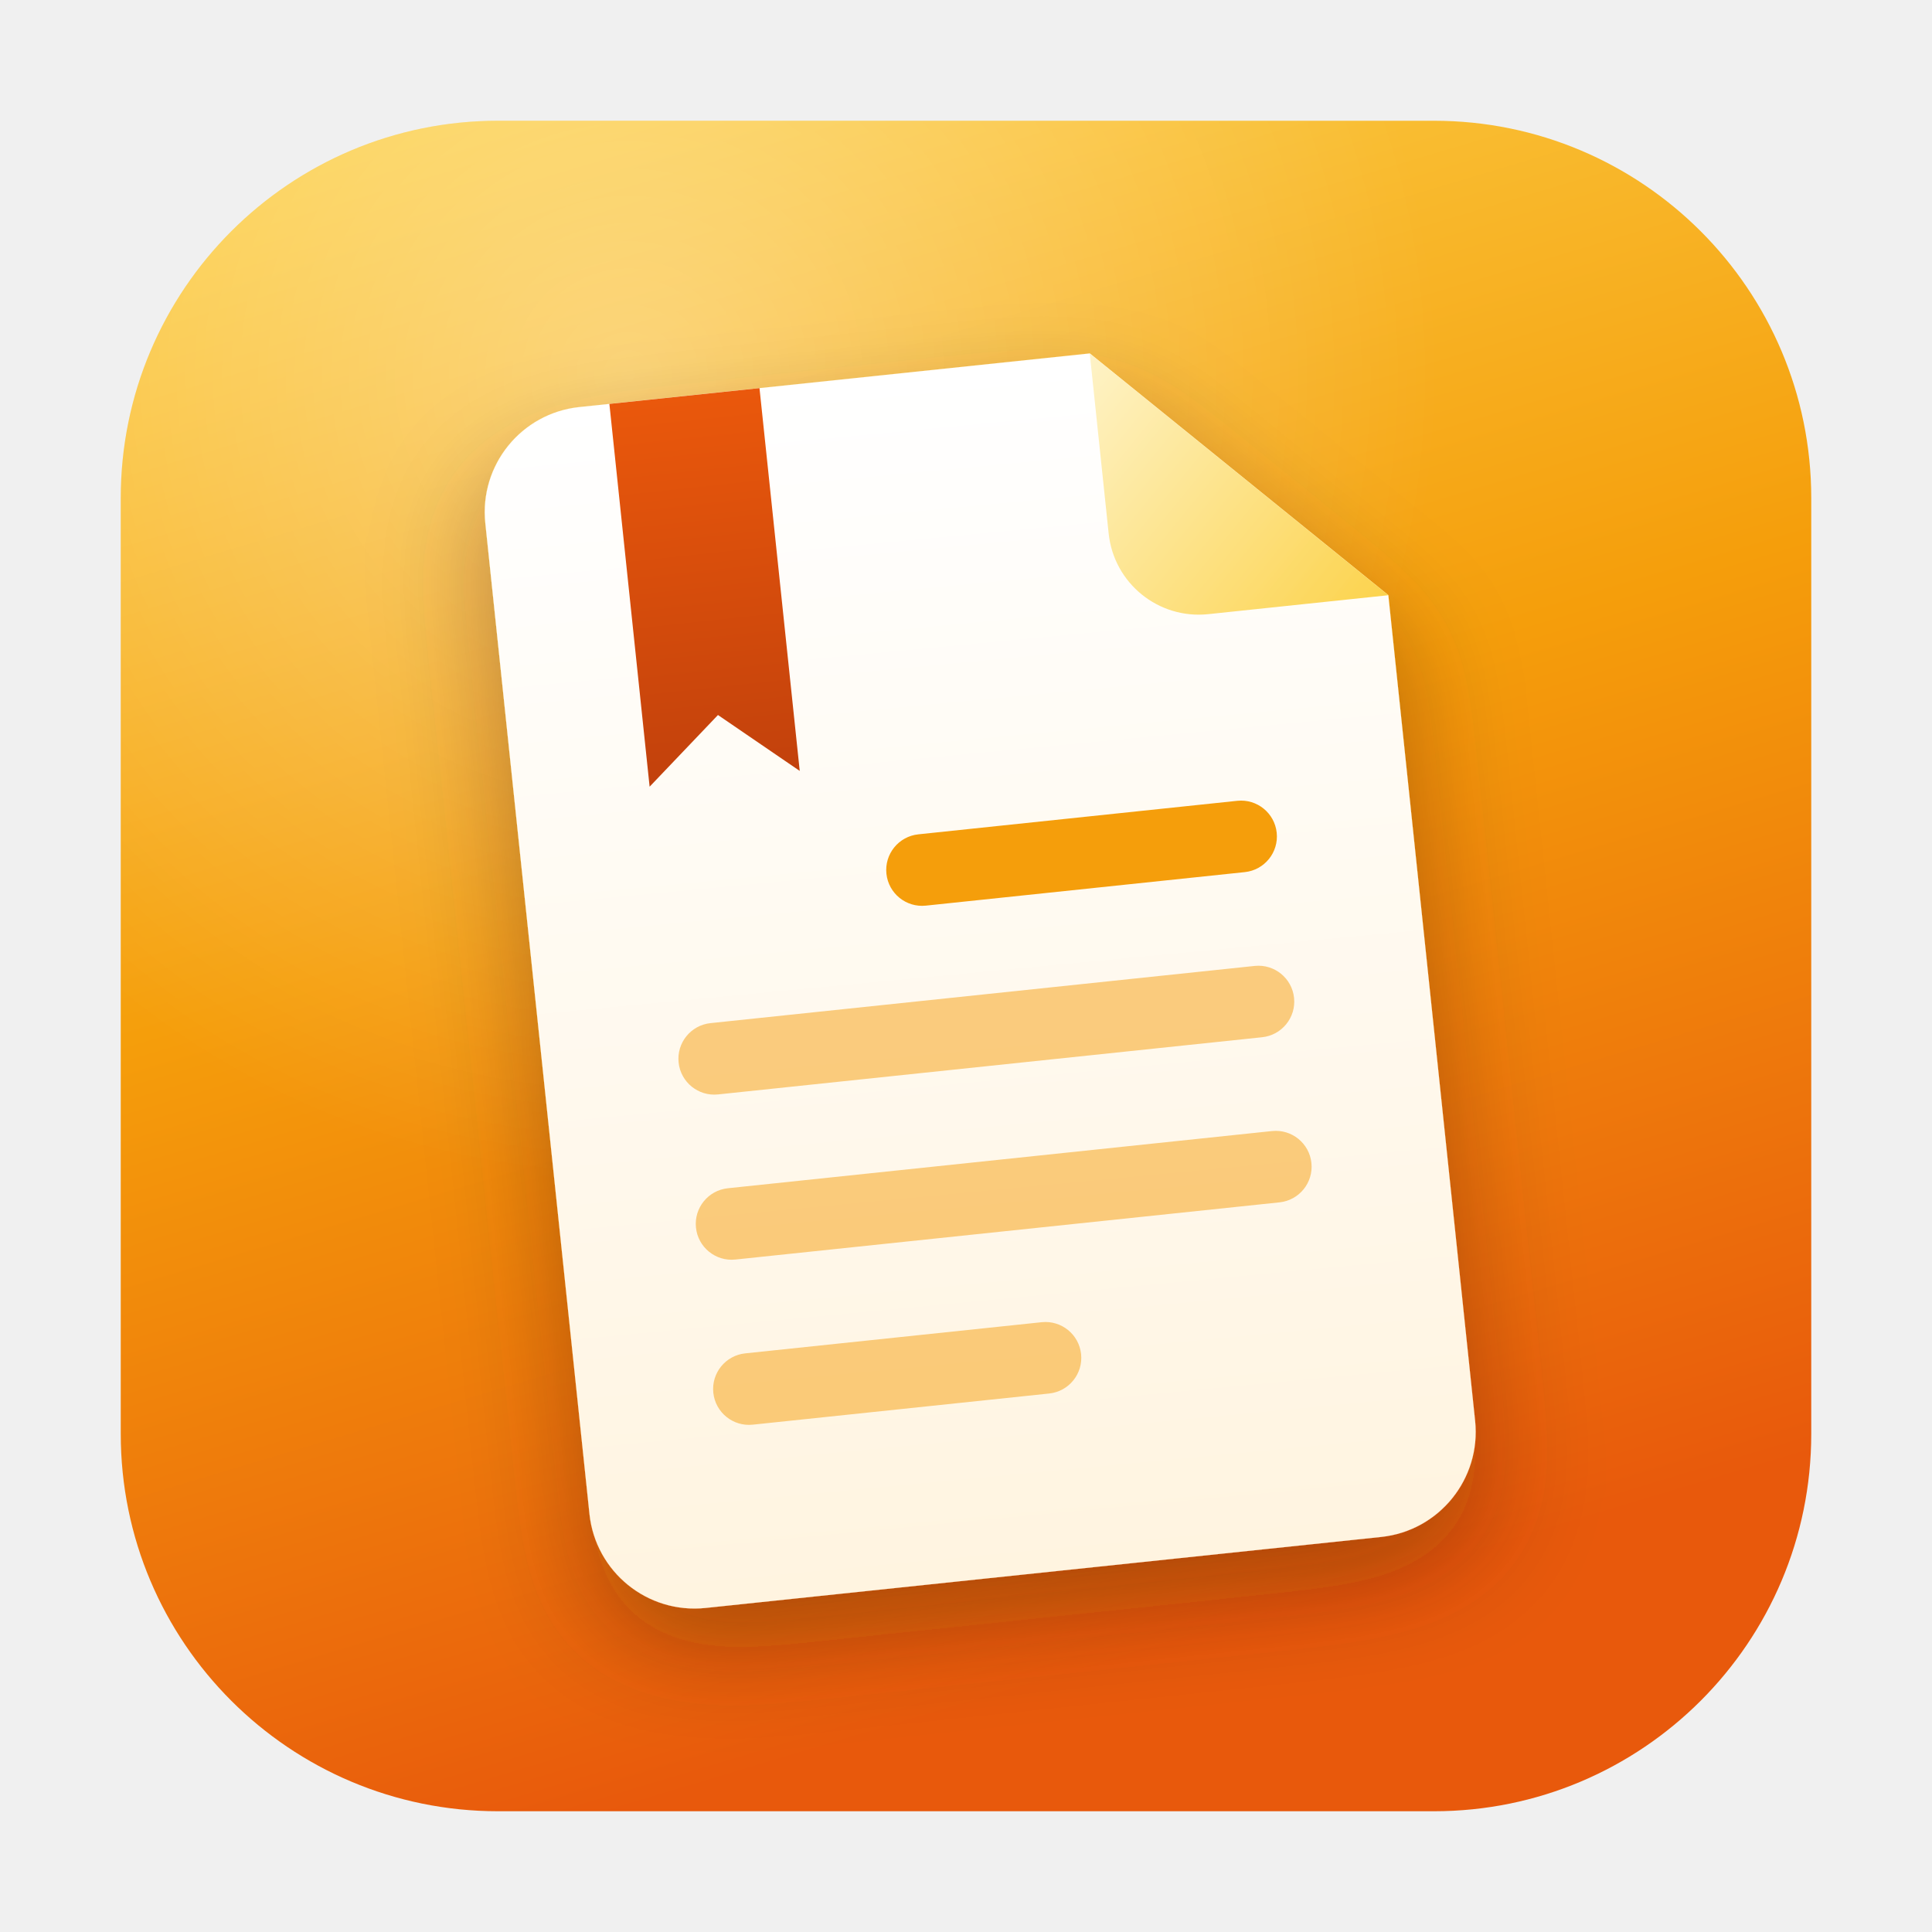
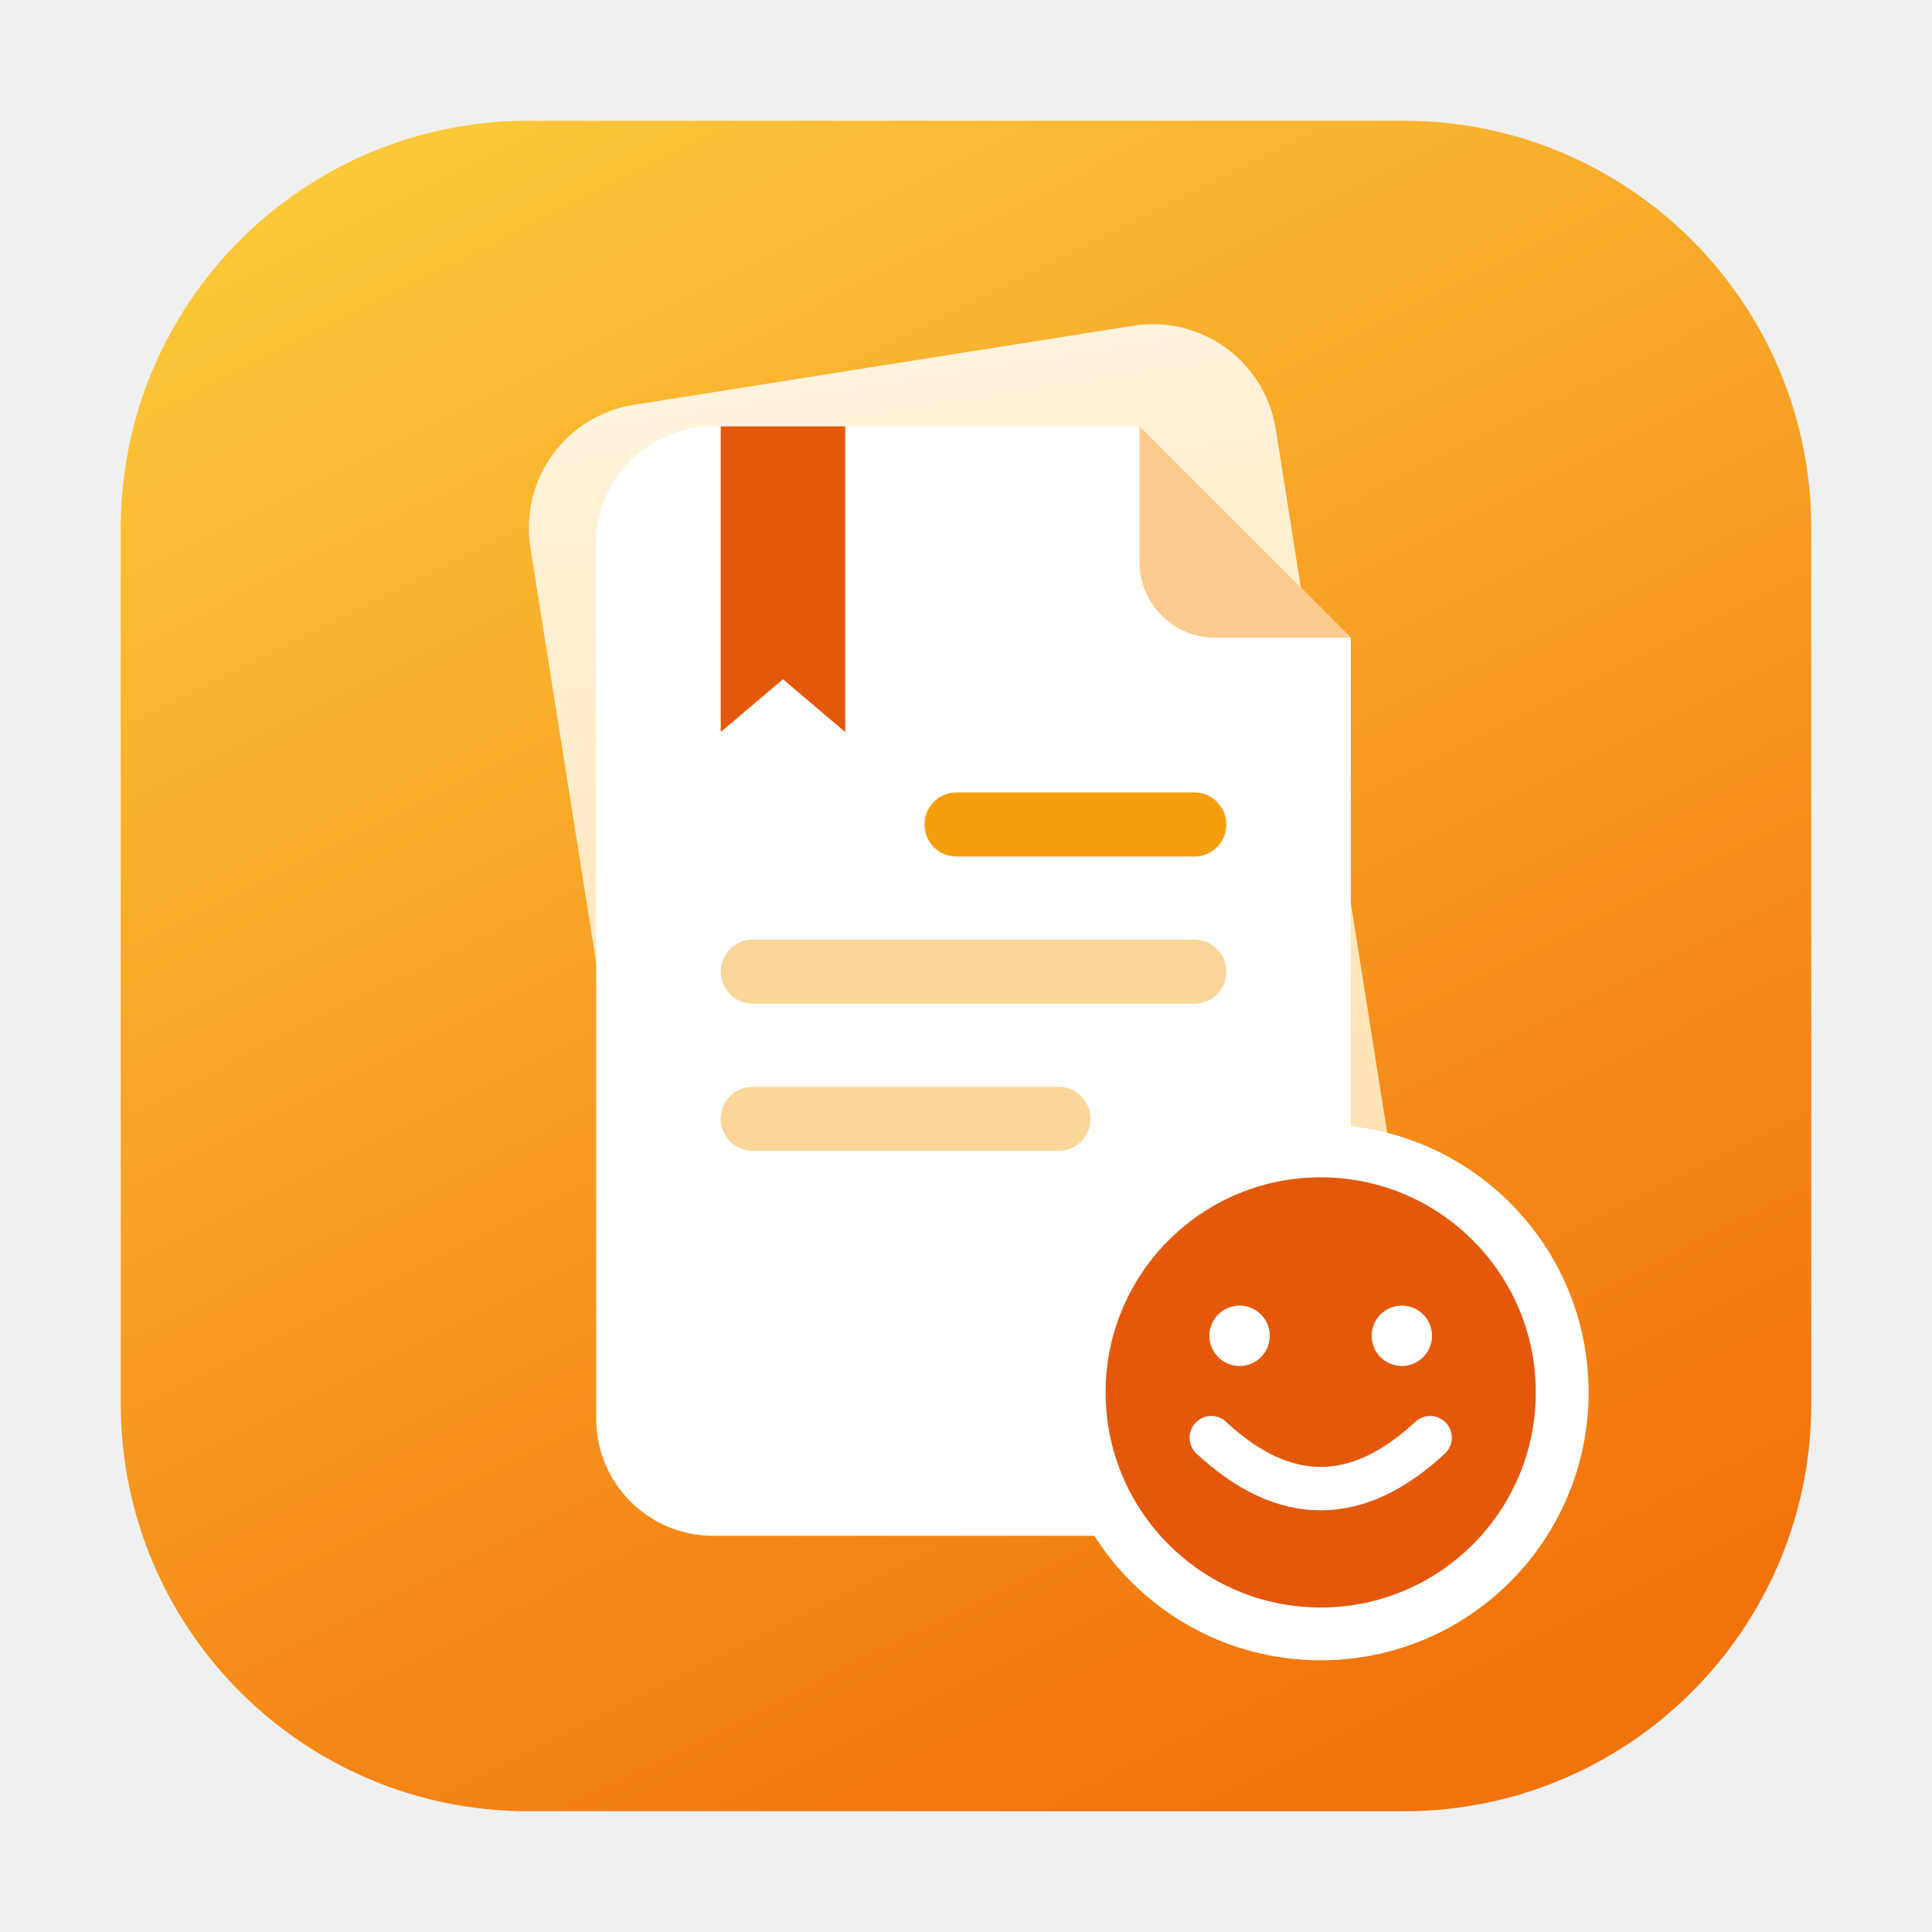
<svg xmlns="http://www.w3.org/2000/svg" viewBox="0 0 1024 1024">
  <defs>
-     <linearGradient id="tile" x1="0" y1="0" x2="0.3" y2="1">
-       <stop offset="0" stop-color="#FCD34D" />
-       <stop offset="0.5" stop-color="#F59E0B" />
-       <stop offset="1" stop-color="#E8590C" />
+     <linearGradient id="tile" x1="0.15" y1="0" x2="0.65" y2="1">
+       <stop offset="0" stop-color="#FCC93A" />
+       <stop offset="1" stop-color="#F2730C" />
    </linearGradient>
-     <radialGradient id="glow" cx="0.3" cy="0.15" r="0.8">
-       <stop offset="0" stop-color="#FFFFFF" stop-opacity="0.35" />
-       <stop offset="0.6" stop-color="#FFFFFF" stop-opacity="0" />
-     </radialGradient>
-     <linearGradient id="page" x1="0" y1="0" x2="0" y2="1">
-       <stop offset="0" stop-color="#FFFFFF" />
-       <stop offset="1" stop-color="#FFF4E0" />
+     <linearGradient id="back" x1="0" y1="0" x2="0" y2="1">
+       <stop offset="0" stop-color="#FFF3DC" />
+       <stop offset="1" stop-color="#FFDDA6" />
    </linearGradient>
-     <linearGradient id="fold" x1="0" y1="0" x2="1" y2="1">
-       <stop offset="0" stop-color="#FEF3C7" />
-       <stop offset="1" stop-color="#FCD34D" />
-     </linearGradient>
-     <linearGradient id="ribbon" x1="0" y1="0" x2="0" y2="1">
-       <stop offset="0" stop-color="#EA580C" />
-       <stop offset="1" stop-color="#C2410C" />
-     </linearGradient>
-     <filter id="lift" x="-30%" y="-30%" width="160%" height="160%">
-       <feDropShadow dx="0" dy="24" stdDeviation="28" flood-color="#431407" flood-opacity="0.35" />
-     </filter>
  </defs>
-   <rect x="64" y="64" width="896" height="896" rx="200" fill="url(#tile)" />
-   <rect x="64" y="64" width="896" height="896" rx="200" fill="url(#glow)" />
-   <g transform="rotate(-6 512 520)">
-     <g filter="url(#lift)">
-       <path d="M340 196 H612 L756 340 V780 A56 56 0 0 1 700 836 H340 A56 56 0 0 1 284 780 V252 A56 56 0 0 1 340 196 Z" fill="url(#page)" />
-       <path d="M612 196 V292 A48 48 0 0 0 660 340 H756 Z" fill="url(#fold)" />
-     </g>
-     <path d="M356 196 H436 V400 L396 366 L356 400 Z" fill="url(#ribbon)" />
-     <g fill="#F59E0B">
-       <rect x="476" y="440" width="208" height="38" rx="19" />
-       <rect x="356" y="528" width="328" height="38" rx="19" opacity="0.5" />
-       <rect x="356" y="616" width="328" height="38" rx="19" opacity="0.5" />
-       <rect x="356" y="704" width="196" height="38" rx="19" opacity="0.5" />
-     </g>
+   <rect x="64" y="64" width="896" height="896" rx="216" fill="url(#tile)" />
+   <rect x="314" y="190" width="400" height="584" rx="66" fill="url(#back)" transform="rotate(-9 514 482)" />
+   <path d="M378 226 H604 L716 338 V752 A62 62 0 0 1 654 814 H378 A62 62 0 0 1 316 752 V288 A62 62 0 0 1 378 226 Z" fill="#FFFFFF" />
+   <path d="M604 226 V298 A40 40 0 0 0 644 338 H716 Z" fill="#FDCB8E" />
+   <path d="M382 226 H448 V388 L415 360 L382 388 Z" fill="#E4580B" />
+   <g fill="#F59E0B">
+     <rect x="490" y="420" width="160" height="34" rx="17" />
+     <rect x="382" y="498" width="268" height="34" rx="17" opacity=".42" />
+     <rect x="382" y="576" width="196" height="34" rx="17" opacity=".42" />
  </g>
+   <circle cx="700" cy="738" r="128" fill="#E4580B" stroke="#FFFFFF" stroke-width="28" />
+   <circle cx="657" cy="708" r="16" fill="#FFFFFF" />
+   <circle cx="743" cy="708" r="16" fill="#FFFFFF" />
+   <path d="M642 762 Q700 816 758 762" fill="none" stroke="#FFFFFF" stroke-width="23" stroke-linecap="round" />
</svg>
